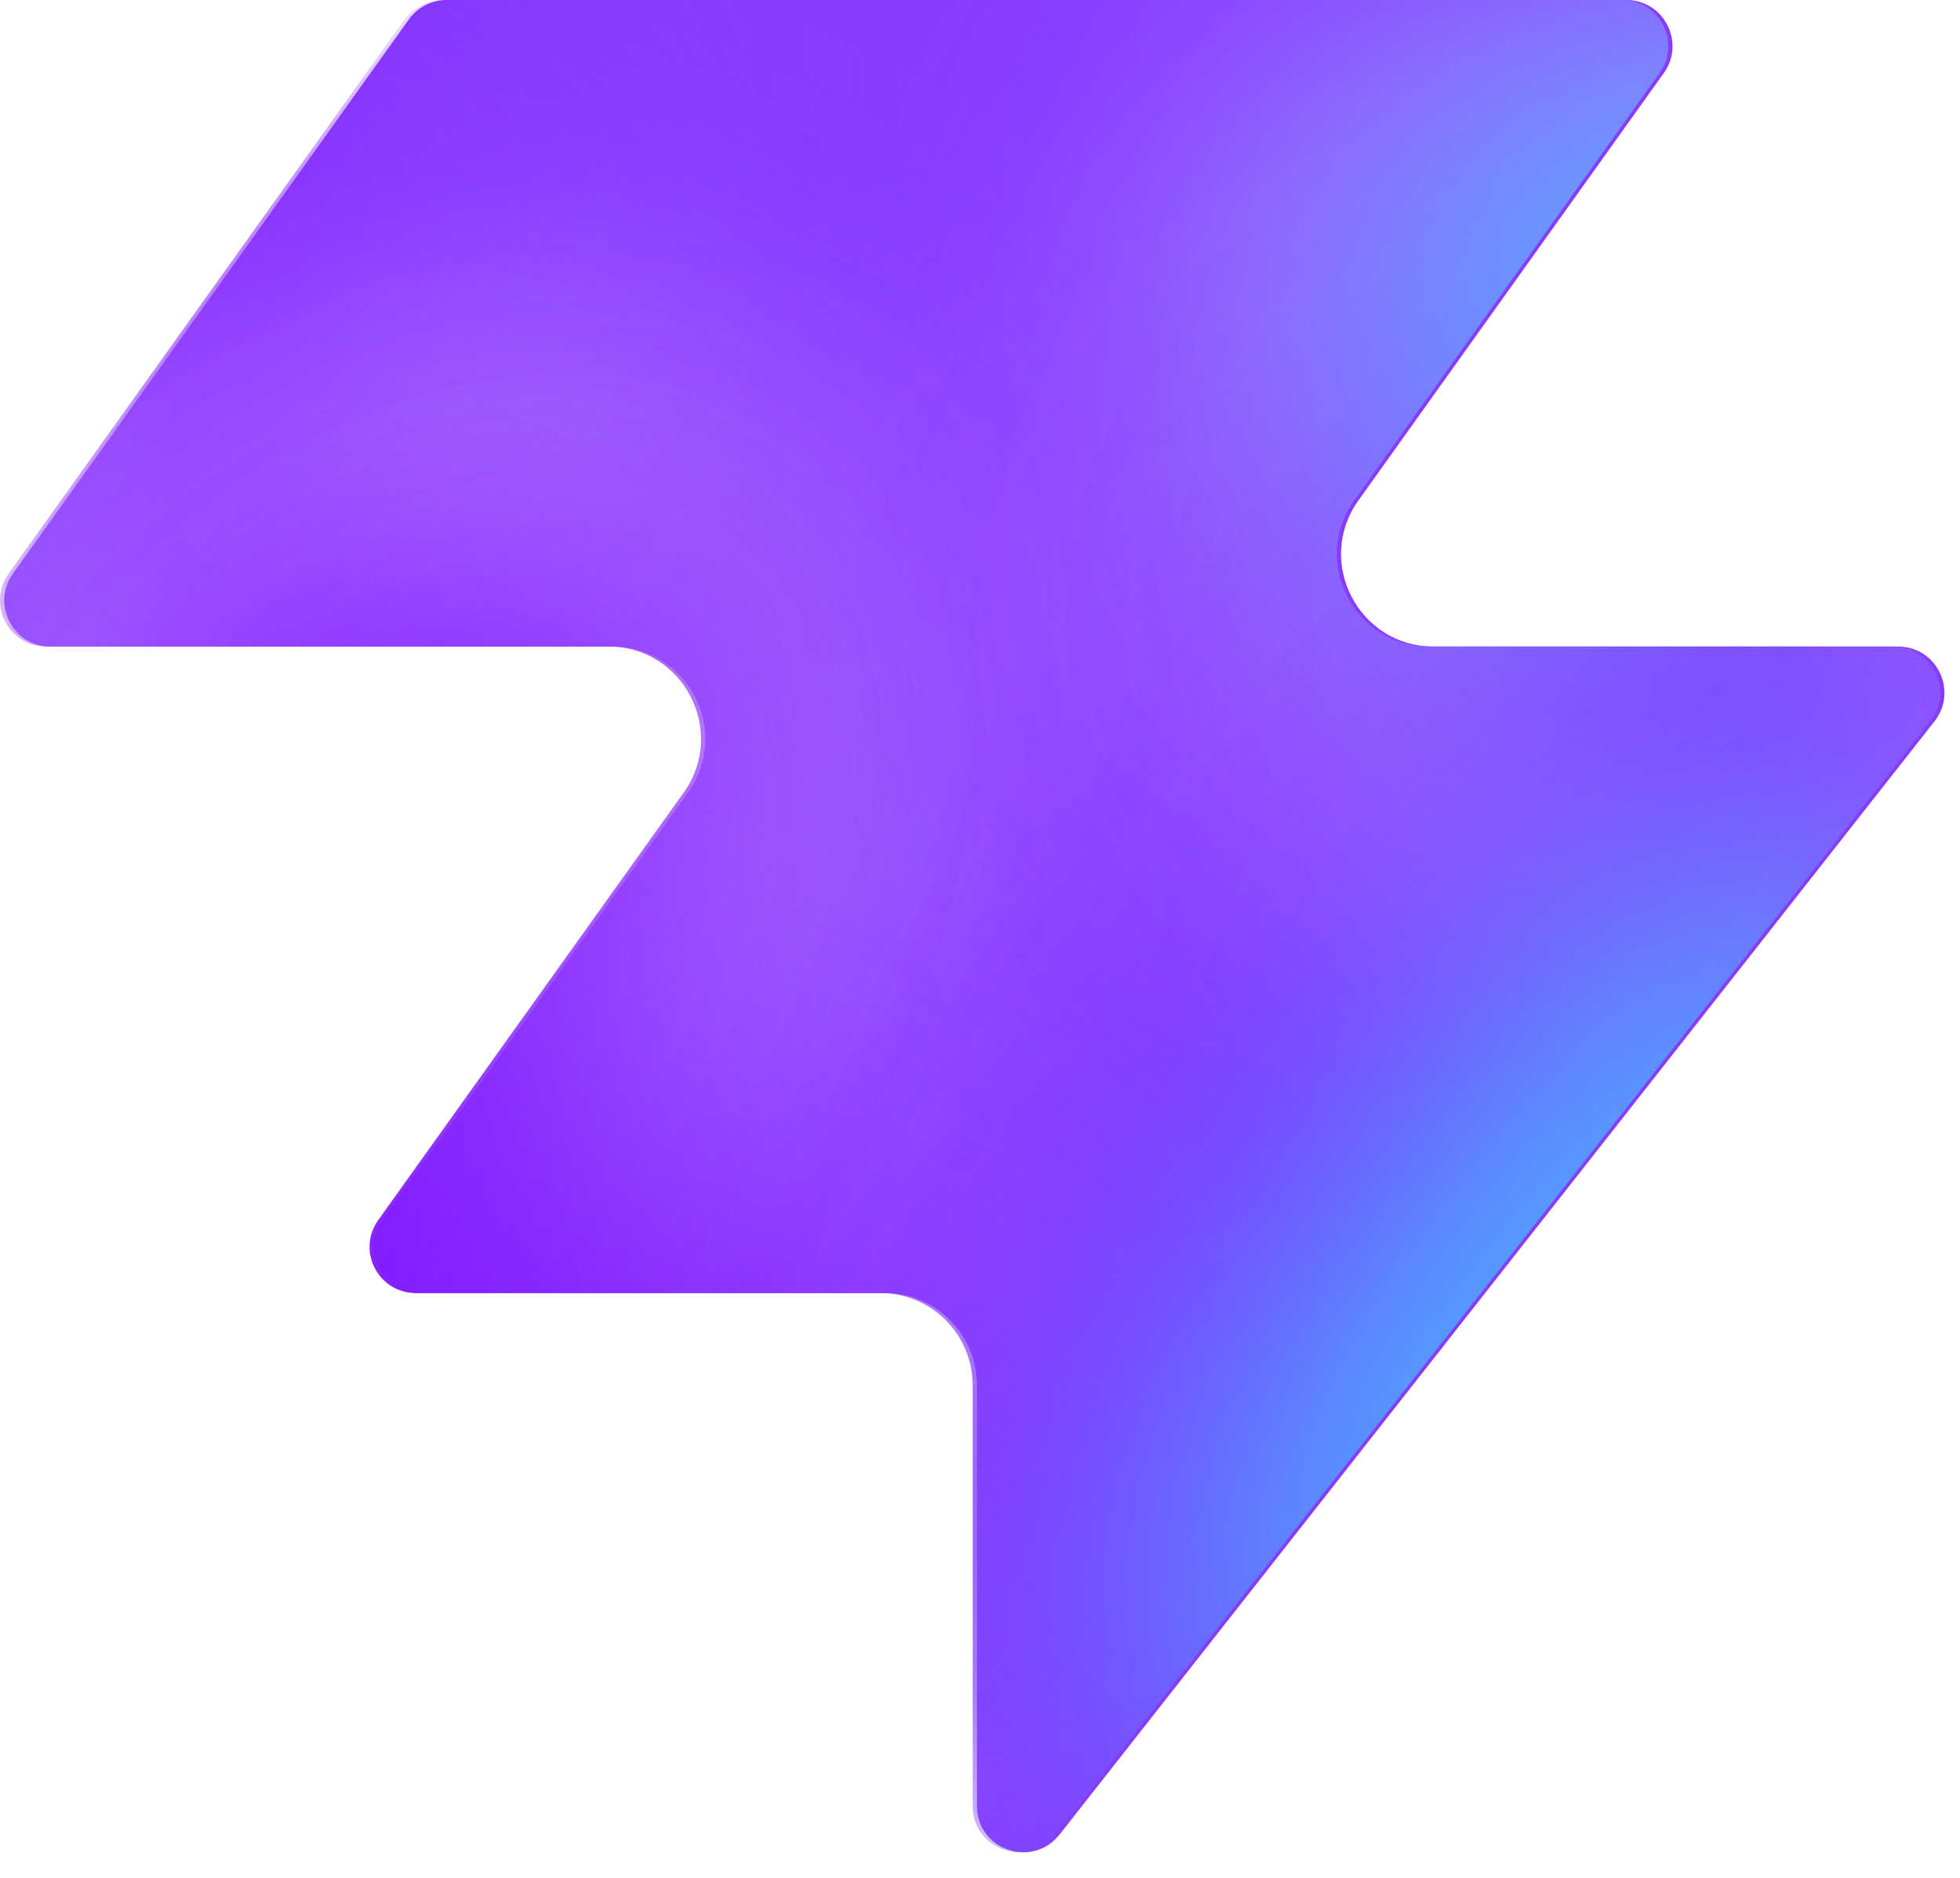
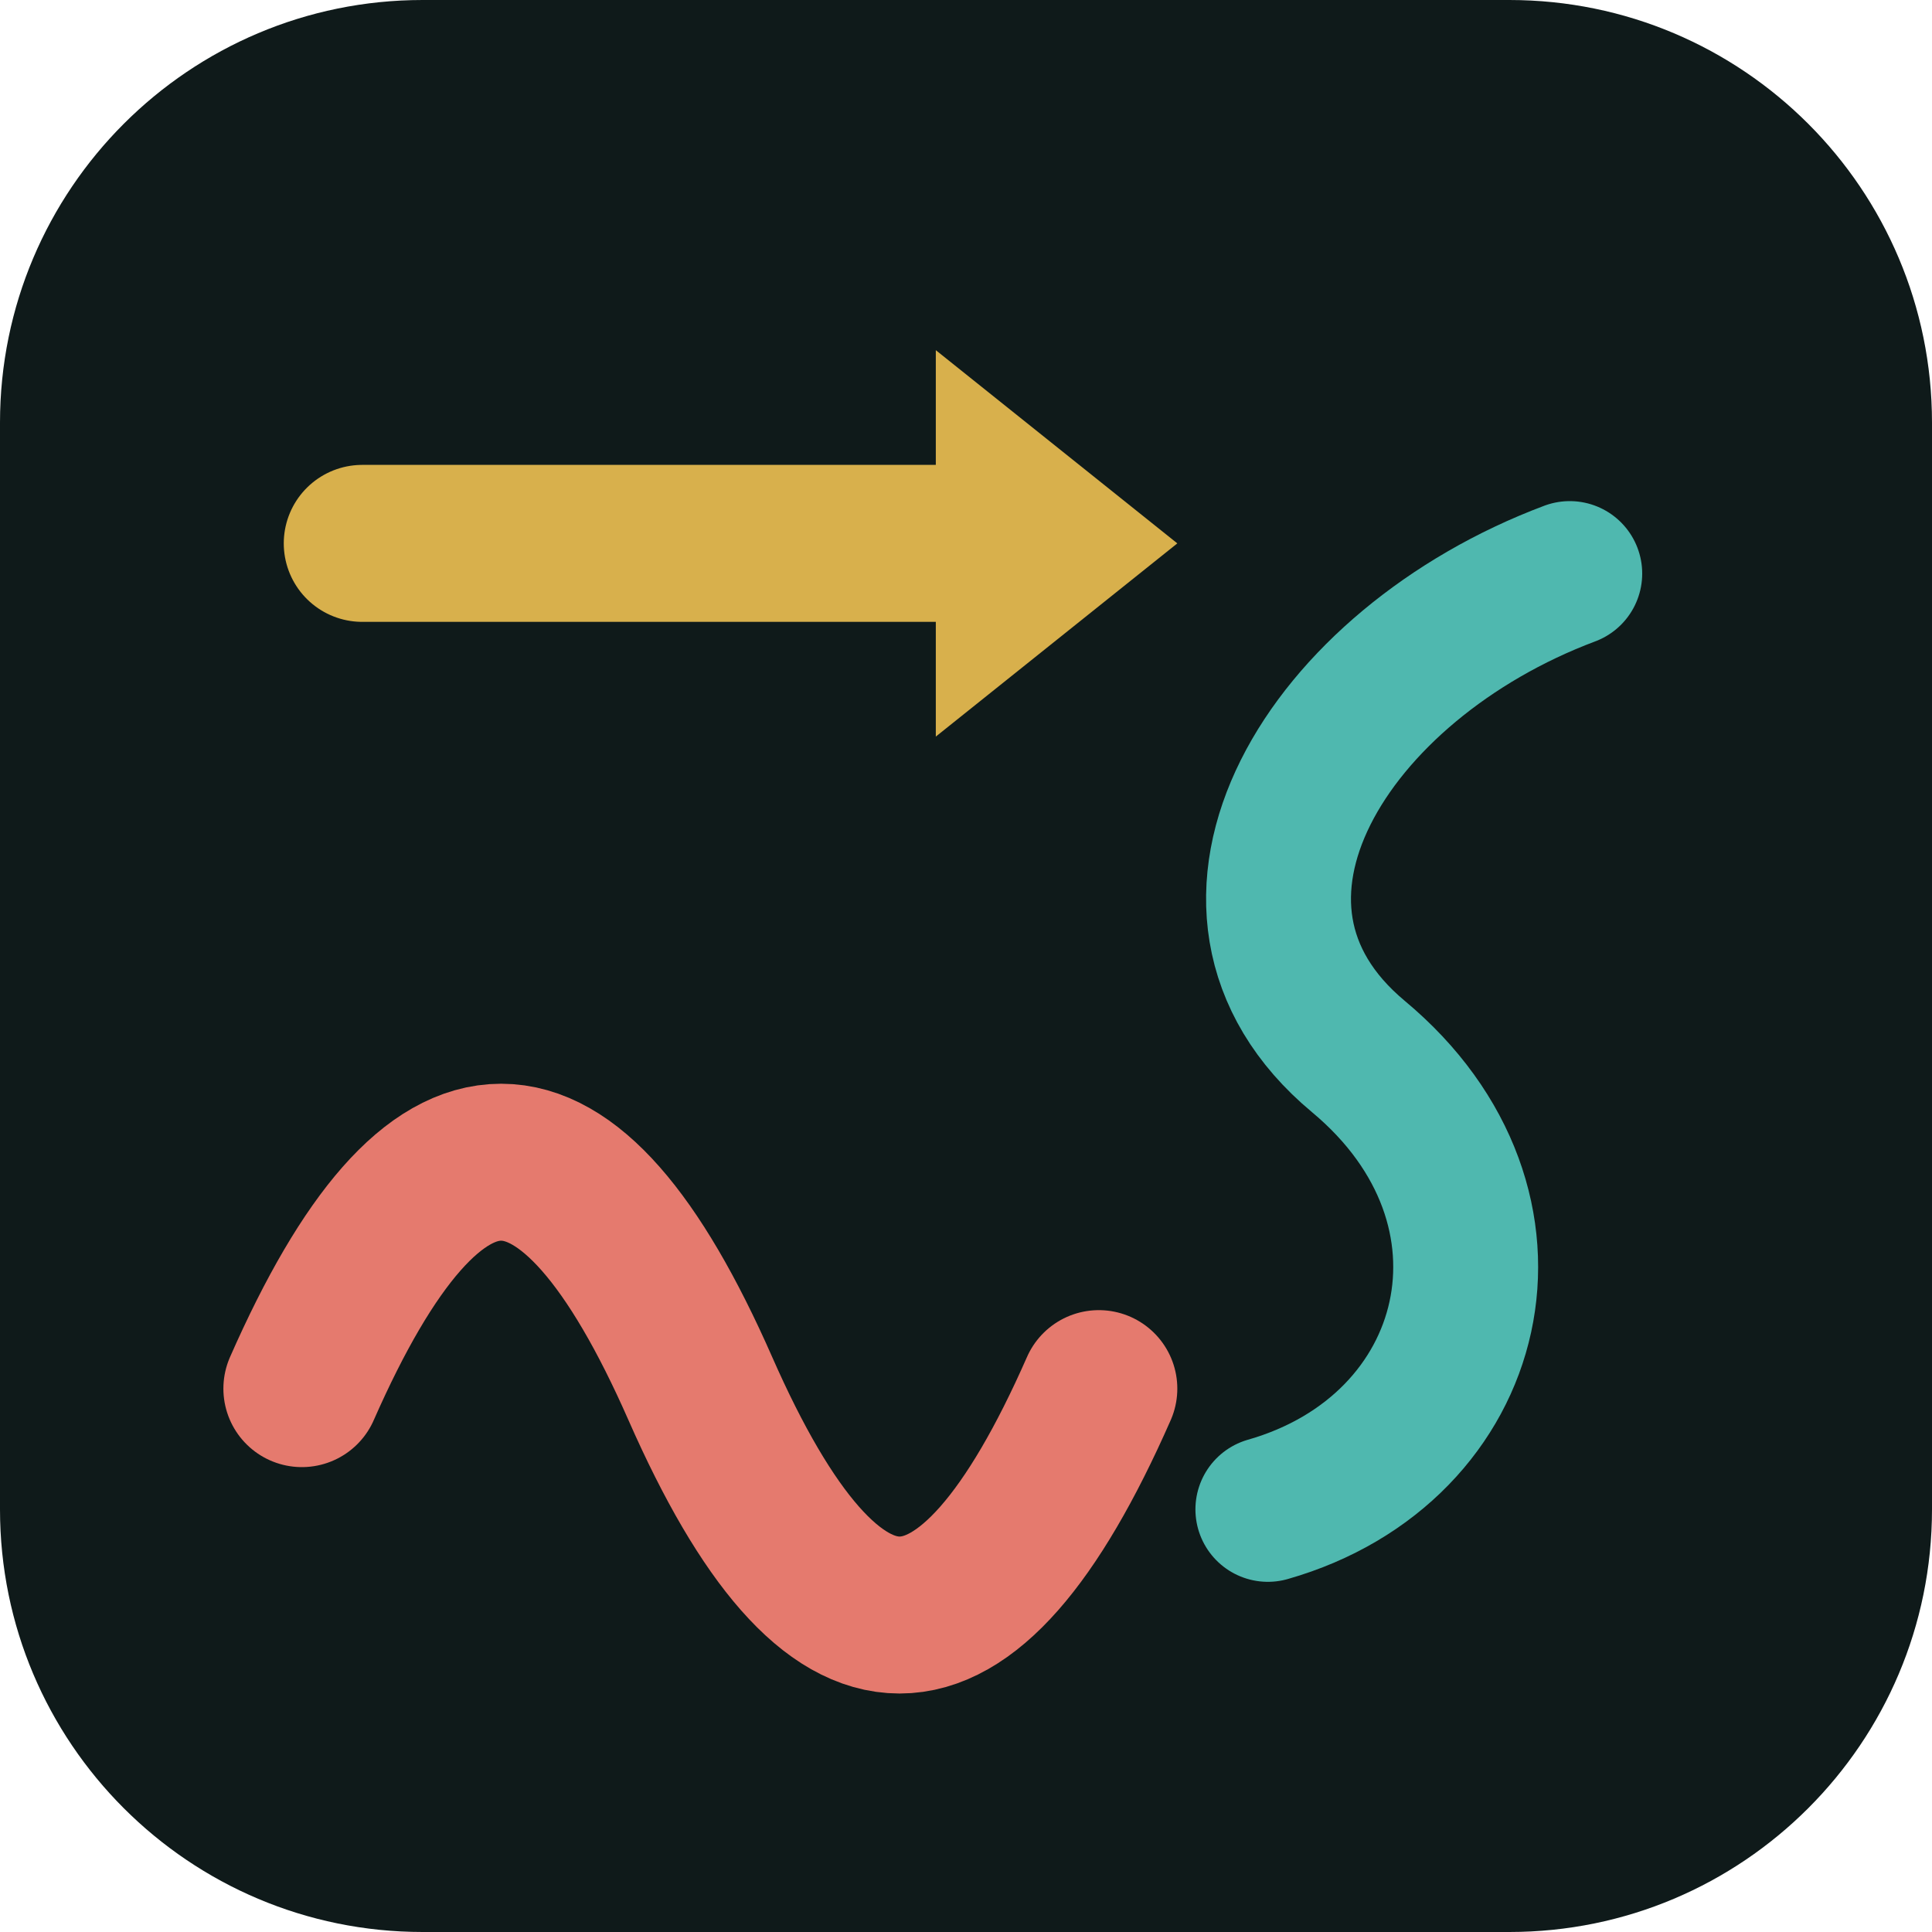
- <svg xmlns="http://www.w3.org/2000/svg" width="48" height="46" fill="none" viewBox="0 0 48 46">
-   <path fill="#863bff" d="M25.946 44.938c-.664.845-2.021.375-2.021-.698V33.937a2.26 2.26 0 0 0-2.262-2.262H10.287c-.92 0-1.456-1.04-.92-1.788l7.48-10.471c1.07-1.497 0-3.578-1.842-3.578H1.237c-.92 0-1.456-1.04-.92-1.788L10.013.474c.214-.297.556-.474.92-.474h28.894c.92 0 1.456 1.04.92 1.788l-7.48 10.471c-1.07 1.498 0 3.579 1.842 3.579h11.377c.943 0 1.473 1.088.89 1.83L25.947 44.94z" style="fill:#863bff;fill:color(display-p3 .525 .23 1);fill-opacity:1" />
-   <mask id="a" width="48" height="46" x="0" y="0" maskUnits="userSpaceOnUse" style="mask-type:alpha">
-     <path fill="#000" d="M25.842 44.938c-.664.844-2.021.375-2.021-.698V33.937a2.26 2.26 0 0 0-2.262-2.262H10.183c-.92 0-1.456-1.04-.92-1.788l7.48-10.471c1.07-1.498 0-3.579-1.842-3.579H1.133c-.92 0-1.456-1.04-.92-1.787L9.91.473c.214-.297.556-.474.92-.474h28.894c.92 0 1.456 1.04.92 1.788l-7.48 10.471c-1.07 1.498 0 3.578 1.842 3.578h11.377c.943 0 1.473 1.088.89 1.832L25.843 44.94z" style="fill:#000;fill-opacity:1" />
-   </mask>
-   <g mask="url(#a)">
-     <g filter="url(#b)">
-       <ellipse cx="5.508" cy="14.704" fill="#ede6ff" rx="5.508" ry="14.704" style="fill:#ede6ff;fill:color(display-p3 .927 .903 1);fill-opacity:1" transform="matrix(.00324 1 1 -.00324 -4.47 31.516)" />
-     </g>
-     <g filter="url(#c)">
-       <ellipse cx="10.399" cy="29.851" fill="#ede6ff" rx="10.399" ry="29.851" style="fill:#ede6ff;fill:color(display-p3 .927 .903 1);fill-opacity:1" transform="matrix(.00324 1 1 -.00324 -39.328 7.883)" />
-     </g>
-     <g filter="url(#d)">
-       <ellipse cx="5.508" cy="30.487" fill="#7e14ff" rx="5.508" ry="30.487" style="fill:#7e14ff;fill:color(display-p3 .492 .077 1);fill-opacity:1" transform="rotate(89.814 -25.913 -14.639)scale(1 -1)" />
-     </g>
-     <g filter="url(#e)">
-       <ellipse cx="5.508" cy="30.599" fill="#7e14ff" rx="5.508" ry="30.599" style="fill:#7e14ff;fill:color(display-p3 .492 .077 1);fill-opacity:1" transform="rotate(89.814 -32.644 -3.334)scale(1 -1)" />
-     </g>
-     <g filter="url(#f)">
-       <ellipse cx="5.508" cy="30.599" fill="#7e14ff" rx="5.508" ry="30.599" style="fill:#7e14ff;fill:color(display-p3 .492 .077 1);fill-opacity:1" transform="matrix(.00324 1 1 -.00324 -34.34 30.47)" />
-     </g>
-     <g filter="url(#g)">
-       <ellipse cx="14.072" cy="22.078" fill="#ede6ff" rx="14.072" ry="22.078" style="fill:#ede6ff;fill:color(display-p3 .927 .903 1);fill-opacity:1" transform="rotate(93.35 24.506 48.493)scale(-1 1)" />
-     </g>
-     <g filter="url(#h)">
-       <ellipse cx="3.47" cy="21.501" fill="#7e14ff" rx="3.47" ry="21.501" style="fill:#7e14ff;fill:color(display-p3 .492 .077 1);fill-opacity:1" transform="rotate(89.009 28.708 47.59)scale(-1 1)" />
-     </g>
-     <g filter="url(#i)">
-       <ellipse cx="3.47" cy="21.501" fill="#7e14ff" rx="3.47" ry="21.501" style="fill:#7e14ff;fill:color(display-p3 .492 .077 1);fill-opacity:1" transform="rotate(89.009 28.708 47.59)scale(-1 1)" />
-     </g>
-     <g filter="url(#j)">
-       <ellipse cx=".387" cy="8.972" fill="#7e14ff" rx="4.407" ry="29.108" style="fill:#7e14ff;fill:color(display-p3 .492 .077 1);fill-opacity:1" transform="rotate(39.51 .387 8.972)" />
-     </g>
-     <g filter="url(#k)">
-       <ellipse cx="47.523" cy="-6.092" fill="#7e14ff" rx="4.407" ry="29.108" style="fill:#7e14ff;fill:color(display-p3 .492 .077 1);fill-opacity:1" transform="rotate(37.892 47.523 -6.092)" />
-     </g>
-     <g filter="url(#l)">
-       <ellipse cx="41.412" cy="6.333" fill="#47bfff" rx="5.971" ry="9.665" style="fill:#47bfff;fill:color(display-p3 .28 .748 1);fill-opacity:1" transform="rotate(37.892 41.412 6.333)" />
-     </g>
-     <g filter="url(#m)">
-       <ellipse cx="-1.879" cy="38.332" fill="#7e14ff" rx="4.407" ry="29.108" style="fill:#7e14ff;fill:color(display-p3 .492 .077 1);fill-opacity:1" transform="rotate(37.892 -1.88 38.332)" />
-     </g>
-     <g filter="url(#n)">
-       <ellipse cx="-1.879" cy="38.332" fill="#7e14ff" rx="4.407" ry="29.108" style="fill:#7e14ff;fill:color(display-p3 .492 .077 1);fill-opacity:1" transform="rotate(37.892 -1.88 38.332)" />
-     </g>
-     <g filter="url(#o)">
-       <ellipse cx="35.651" cy="29.907" fill="#7e14ff" rx="4.407" ry="29.108" style="fill:#7e14ff;fill:color(display-p3 .492 .077 1);fill-opacity:1" transform="rotate(37.892 35.651 29.907)" />
-     </g>
-     <g filter="url(#p)">
-       <ellipse cx="38.418" cy="32.4" fill="#47bfff" rx="5.971" ry="15.297" style="fill:#47bfff;fill:color(display-p3 .28 .748 1);fill-opacity:1" transform="rotate(37.892 38.418 32.4)" />
-     </g>
-   </g>
-   <defs>
-     <filter id="b" width="60.045" height="41.654" x="-19.77" y="16.149" color-interpolation-filters="sRGB" filterUnits="userSpaceOnUse">
-       <feFlood flood-opacity="0" result="BackgroundImageFix" />
-       <feBlend in="SourceGraphic" in2="BackgroundImageFix" result="shape" />
-       <feGaussianBlur result="effect1_foregroundBlur_2002_17158" stdDeviation="7.659" />
-     </filter>
-     <filter id="c" width="90.34" height="51.437" x="-54.613" y="-7.533" color-interpolation-filters="sRGB" filterUnits="userSpaceOnUse">
-       <feFlood flood-opacity="0" result="BackgroundImageFix" />
-       <feBlend in="SourceGraphic" in2="BackgroundImageFix" result="shape" />
-       <feGaussianBlur result="effect1_foregroundBlur_2002_17158" stdDeviation="7.659" />
-     </filter>
-     <filter id="d" width="79.355" height="29.4" x="-49.64" y="2.03" color-interpolation-filters="sRGB" filterUnits="userSpaceOnUse">
-       <feFlood flood-opacity="0" result="BackgroundImageFix" />
-       <feBlend in="SourceGraphic" in2="BackgroundImageFix" result="shape" />
-       <feGaussianBlur result="effect1_foregroundBlur_2002_17158" stdDeviation="4.596" />
-     </filter>
-     <filter id="e" width="79.579" height="29.4" x="-45.045" y="20.029" color-interpolation-filters="sRGB" filterUnits="userSpaceOnUse">
-       <feFlood flood-opacity="0" result="BackgroundImageFix" />
-       <feBlend in="SourceGraphic" in2="BackgroundImageFix" result="shape" />
-       <feGaussianBlur result="effect1_foregroundBlur_2002_17158" stdDeviation="4.596" />
-     </filter>
-     <filter id="f" width="79.579" height="29.4" x="-43.513" y="21.178" color-interpolation-filters="sRGB" filterUnits="userSpaceOnUse">
-       <feFlood flood-opacity="0" result="BackgroundImageFix" />
-       <feBlend in="SourceGraphic" in2="BackgroundImageFix" result="shape" />
-       <feGaussianBlur result="effect1_foregroundBlur_2002_17158" stdDeviation="4.596" />
-     </filter>
-     <filter id="g" width="74.749" height="58.852" x="15.756" y="-17.901" color-interpolation-filters="sRGB" filterUnits="userSpaceOnUse">
-       <feFlood flood-opacity="0" result="BackgroundImageFix" />
-       <feBlend in="SourceGraphic" in2="BackgroundImageFix" result="shape" />
-       <feGaussianBlur result="effect1_foregroundBlur_2002_17158" stdDeviation="7.659" />
-     </filter>
-     <filter id="h" width="61.377" height="25.362" x="23.548" y="2.284" color-interpolation-filters="sRGB" filterUnits="userSpaceOnUse">
-       <feFlood flood-opacity="0" result="BackgroundImageFix" />
-       <feBlend in="SourceGraphic" in2="BackgroundImageFix" result="shape" />
-       <feGaussianBlur result="effect1_foregroundBlur_2002_17158" stdDeviation="4.596" />
-     </filter>
-     <filter id="i" width="61.377" height="25.362" x="23.548" y="2.284" color-interpolation-filters="sRGB" filterUnits="userSpaceOnUse">
-       <feFlood flood-opacity="0" result="BackgroundImageFix" />
-       <feBlend in="SourceGraphic" in2="BackgroundImageFix" result="shape" />
-       <feGaussianBlur result="effect1_foregroundBlur_2002_17158" stdDeviation="4.596" />
-     </filter>
-     <filter id="j" width="56.045" height="63.649" x="-27.636" y="-22.853" color-interpolation-filters="sRGB" filterUnits="userSpaceOnUse">
-       <feFlood flood-opacity="0" result="BackgroundImageFix" />
-       <feBlend in="SourceGraphic" in2="BackgroundImageFix" result="shape" />
-       <feGaussianBlur result="effect1_foregroundBlur_2002_17158" stdDeviation="4.596" />
-     </filter>
-     <filter id="k" width="54.814" height="64.646" x="20.116" y="-38.415" color-interpolation-filters="sRGB" filterUnits="userSpaceOnUse">
-       <feFlood flood-opacity="0" result="BackgroundImageFix" />
-       <feBlend in="SourceGraphic" in2="BackgroundImageFix" result="shape" />
-       <feGaussianBlur result="effect1_foregroundBlur_2002_17158" stdDeviation="4.596" />
-     </filter>
-     <filter id="l" width="33.541" height="35.313" x="24.641" y="-11.323" color-interpolation-filters="sRGB" filterUnits="userSpaceOnUse">
-       <feFlood flood-opacity="0" result="BackgroundImageFix" />
-       <feBlend in="SourceGraphic" in2="BackgroundImageFix" result="shape" />
-       <feGaussianBlur result="effect1_foregroundBlur_2002_17158" stdDeviation="4.596" />
-     </filter>
-     <filter id="m" width="54.814" height="64.646" x="-29.286" y="6.009" color-interpolation-filters="sRGB" filterUnits="userSpaceOnUse">
-       <feFlood flood-opacity="0" result="BackgroundImageFix" />
-       <feBlend in="SourceGraphic" in2="BackgroundImageFix" result="shape" />
-       <feGaussianBlur result="effect1_foregroundBlur_2002_17158" stdDeviation="4.596" />
-     </filter>
-     <filter id="n" width="54.814" height="64.646" x="-29.286" y="6.009" color-interpolation-filters="sRGB" filterUnits="userSpaceOnUse">
-       <feFlood flood-opacity="0" result="BackgroundImageFix" />
-       <feBlend in="SourceGraphic" in2="BackgroundImageFix" result="shape" />
-       <feGaussianBlur result="effect1_foregroundBlur_2002_17158" stdDeviation="4.596" />
-     </filter>
-     <filter id="o" width="54.814" height="64.646" x="8.244" y="-2.416" color-interpolation-filters="sRGB" filterUnits="userSpaceOnUse">
-       <feFlood flood-opacity="0" result="BackgroundImageFix" />
-       <feBlend in="SourceGraphic" in2="BackgroundImageFix" result="shape" />
-       <feGaussianBlur result="effect1_foregroundBlur_2002_17158" stdDeviation="4.596" />
-     </filter>
-     <filter id="p" width="39.409" height="43.623" x="18.713" y="10.588" color-interpolation-filters="sRGB" filterUnits="userSpaceOnUse">
-       <feFlood flood-opacity="0" result="BackgroundImageFix" />
-       <feBlend in="SourceGraphic" in2="BackgroundImageFix" result="shape" />
-       <feGaussianBlur result="effect1_foregroundBlur_2002_17158" stdDeviation="4.596" />
-     </filter>
-   </defs>
+ <svg xmlns="http://www.w3.org/2000/svg" viewBox="0 0 32 32">
+   <rect width="32" height="32" rx="7" fill="#0f1a1a" />
+   <path d="M5 23c2.2-5 4.4-5 6.6 0s4.4 5 6.6 0" fill="none" stroke="#e57a6e" stroke-width="2.6" stroke-linecap="round" />
+   <path d="M6 9h11" stroke="#d8b04c" stroke-width="2.6" stroke-linecap="round" />
+   <path d="M15.5 5.8 19.5 9l-4 3.2z" fill="#d8b04c" />
+   <path d="M21 25c3.5-1 4.5-5 1.5-7.5S22 11 26 9.5" fill="none" stroke="#4fb8af" stroke-width="2.4" stroke-linecap="round" />
</svg>
